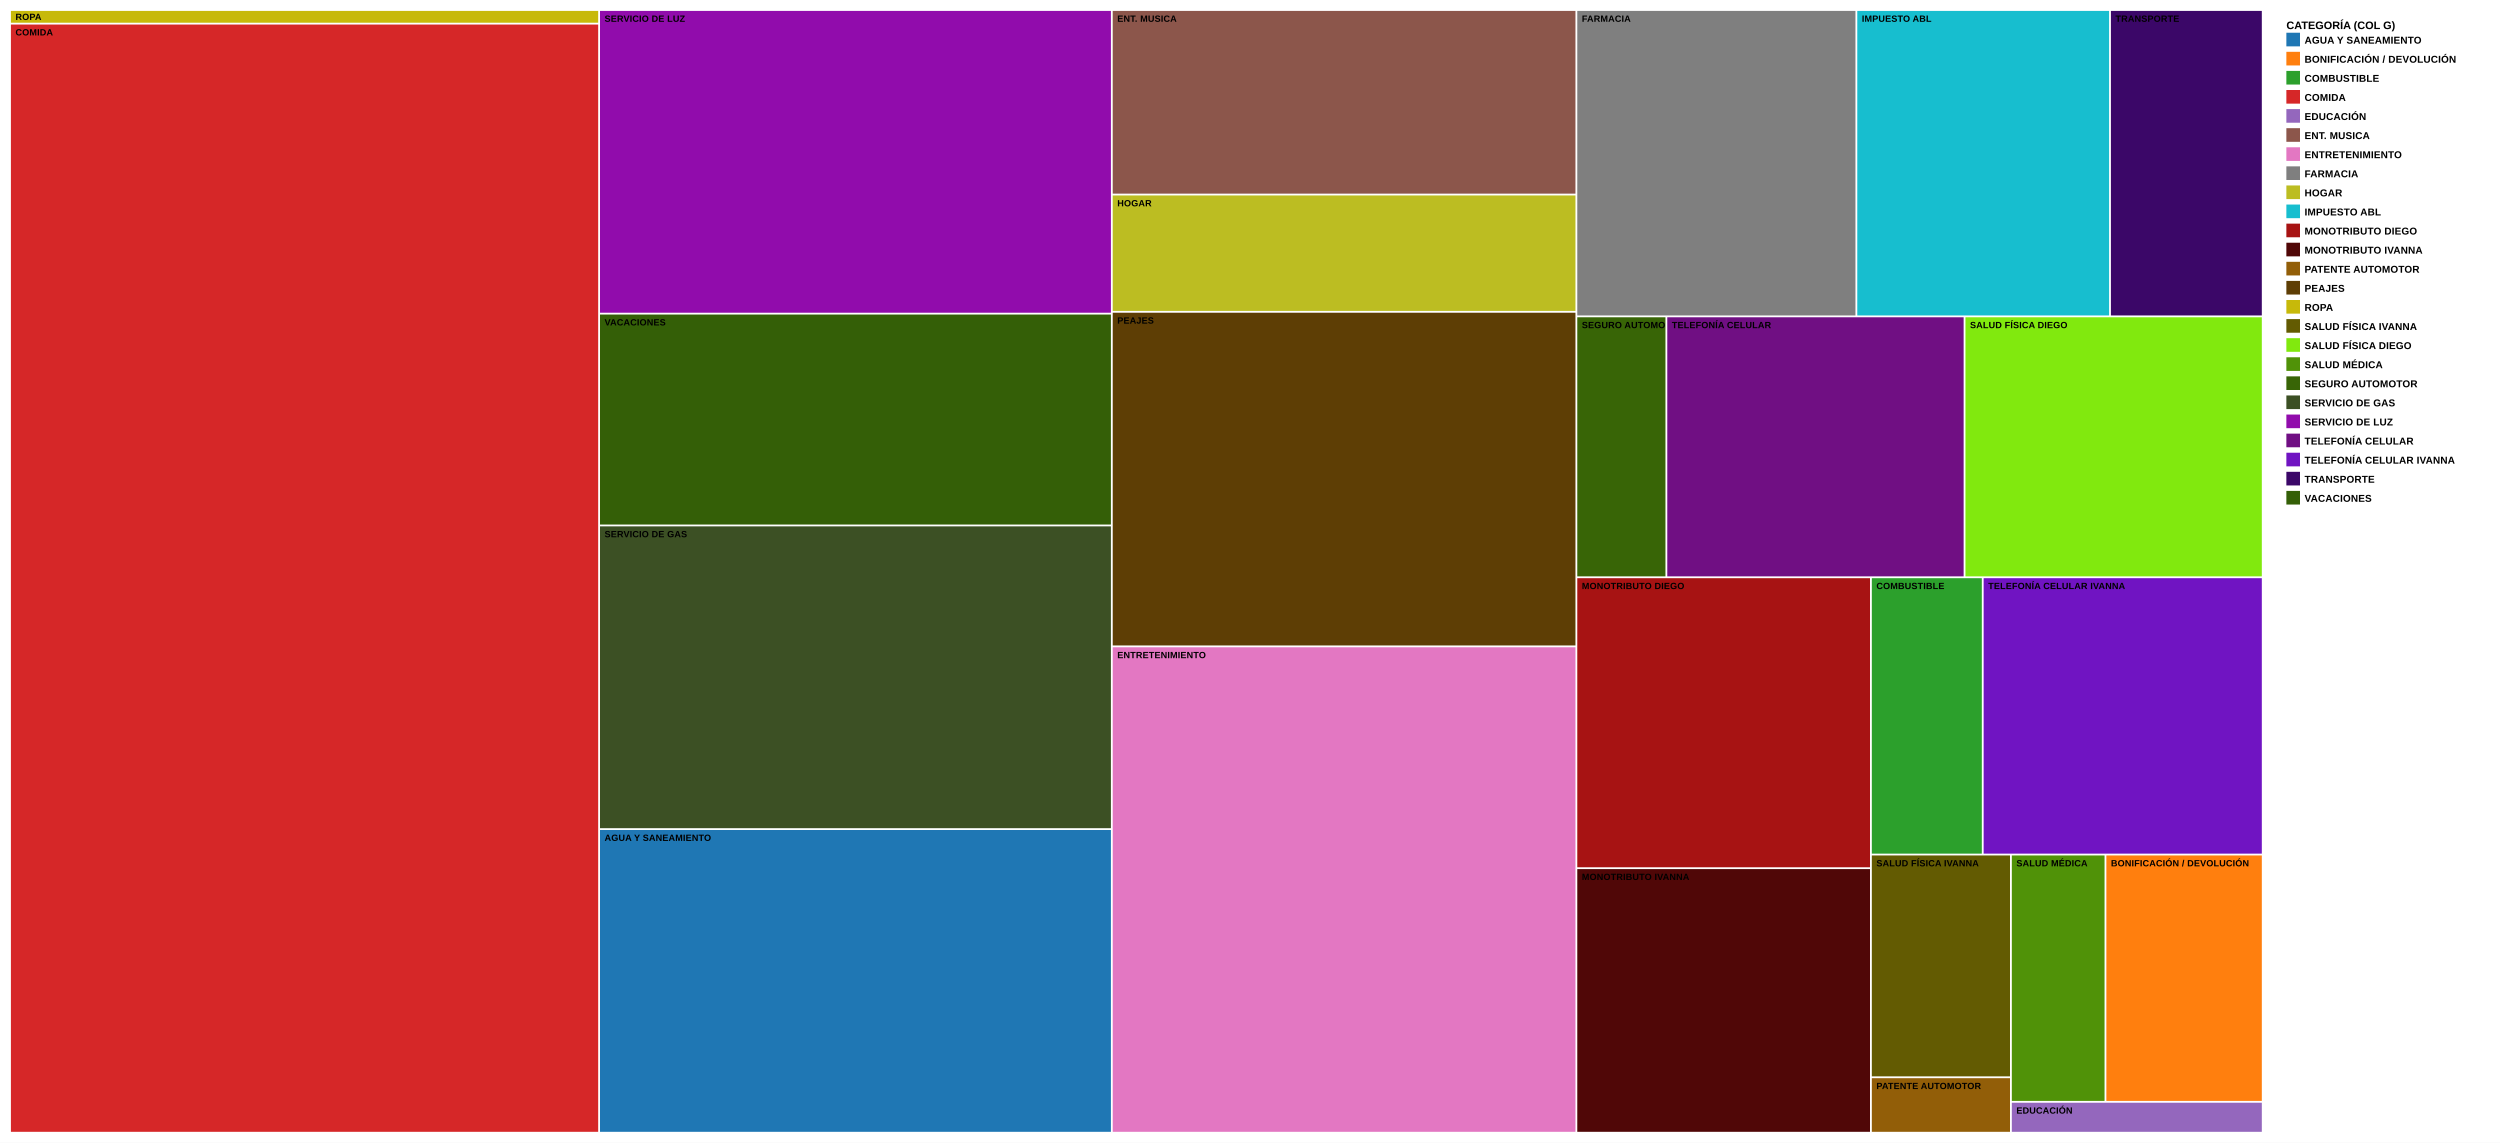
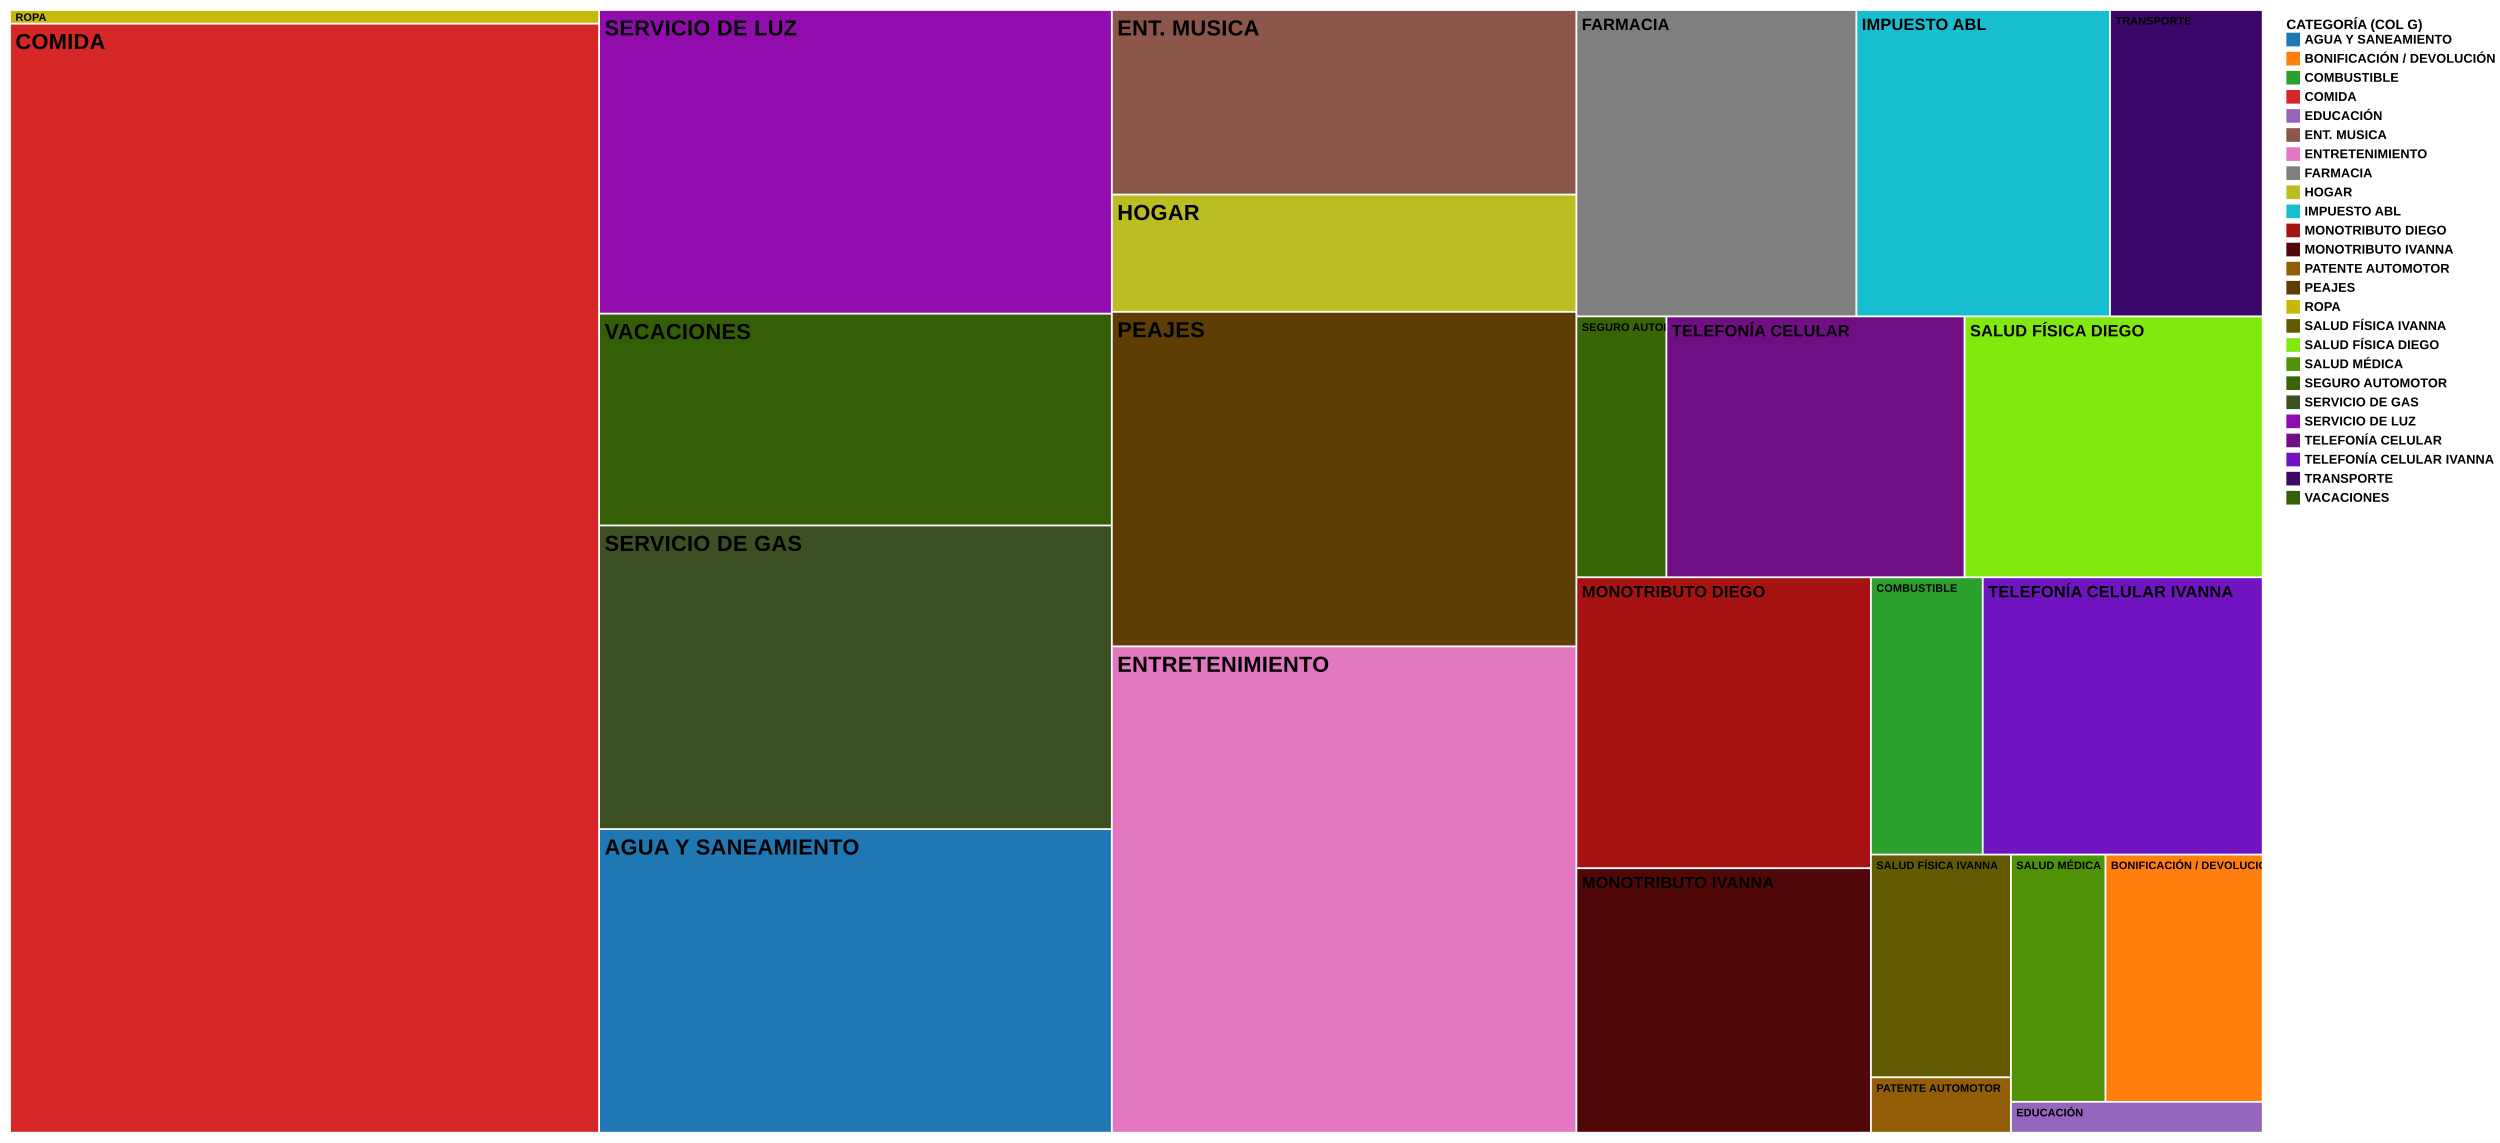
<svg xmlns="http://www.w3.org/2000/svg" width="2750" height="1257" viewBox="0 0 2750 1257">
  <style>
  .txt, .legend-label, .legend-title { font-family: Arial, sans-serif; font-weight: 700; text-transform: uppercase; }
-   .txt { font-size: 10px; letter-spacing: .15px; }
-   .legend-label { font-size: 11px; letter-spacing: .15px; }
-   .legend-title { font-size: 12px; }
+   .txt { font-size: 24px; letter-spacing: .3px; }
+   .txt-medium { font-size: 18px; letter-spacing: .2px; }
+   .txt-compact { font-size: 12px; letter-spacing: .1px; }
+   .legend-label { font-size: 14px; letter-spacing: .1px; }
+   .legend-title { font-size: 15px; }
</style>
  <rect width="2750" height="1257" fill="#fff" />
  <g transform="translate(10,10)">
    <g>
      <g transform="translate(2,2)">
        <rect id="p0" fill="#c7b90a" width="646" height="13" />
        <clipPath id="c0">
          <use href="#p0" />
        </clipPath>
-         <text class="txt" clip-path="url(#c0)" x="5" y="10">ROPA</text>
+         <text class="txt txt-compact" clip-path="url(#c0)" x="5" y="11">ROPA</text>
      </g>
      <g transform="translate(2,17)">
        <rect id="p1" fill="#d62728" width="646" height="1218" />
        <clipPath id="c1">
          <use href="#p1" />
        </clipPath>
-         <text class="txt" clip-path="url(#c1)" x="5" y="12">COMIDA</text>
+         <text class="txt" clip-path="url(#c1)" x="5" y="27">COMIDA</text>
      </g>
      <g transform="translate(650,2)">
        <rect id="p2" fill="#910cac" width="562" height="332" />
        <clipPath id="c2">
          <use href="#p2" />
        </clipPath>
-         <text class="txt" clip-path="url(#c2)" x="5" y="12">SERVICIO DE LUZ</text>
+         <text class="txt" clip-path="url(#c2)" x="5" y="27">SERVICIO DE LUZ</text>
      </g>
      <g transform="translate(650,336)">
        <rect id="p3" fill="#345f07" width="562" height="231" />
        <clipPath id="c3">
          <use href="#p3" />
        </clipPath>
-         <text class="txt" clip-path="url(#c3)" x="5" y="12">VACACIONES</text>
+         <text class="txt" clip-path="url(#c3)" x="5" y="27">VACACIONES</text>
      </g>
      <g transform="translate(650,569)">
        <rect id="p4" fill="#3c5024" width="562" height="332" />
        <clipPath id="c4">
          <use href="#p4" />
        </clipPath>
-         <text class="txt" clip-path="url(#c4)" x="5" y="12">SERVICIO DE GAS</text>
+         <text class="txt" clip-path="url(#c4)" x="5" y="27">SERVICIO DE GAS</text>
      </g>
      <g transform="translate(650,903)">
        <rect id="p5" fill="#1f77b4" width="562" height="332" />
        <clipPath id="c5">
          <use href="#p5" />
        </clipPath>
-         <text class="txt" clip-path="url(#c5)" x="5" y="12">AGUA Y SANEAMIENTO</text>
+         <text class="txt" clip-path="url(#c5)" x="5" y="27">AGUA Y SANEAMIENTO</text>
      </g>
      <g transform="translate(1214,2)">
        <rect id="p6" fill="#8c564b" width="509" height="201" />
        <clipPath id="c6">
          <use href="#p6" />
        </clipPath>
-         <text class="txt" clip-path="url(#c6)" x="5" y="12">ENT. MUSICA</text>
+         <text class="txt" clip-path="url(#c6)" x="5" y="27">ENT. MUSICA</text>
      </g>
      <g transform="translate(1214,205)">
        <rect id="p7" fill="#bcbd22" width="509" height="127" />
        <clipPath id="c7">
          <use href="#p7" />
        </clipPath>
-         <text class="txt" clip-path="url(#c7)" x="5" y="12">HOGAR</text>
+         <text class="txt" clip-path="url(#c7)" x="5" y="27">HOGAR</text>
      </g>
      <g transform="translate(1214,334)">
        <rect id="p8" fill="#5e3e05" width="509" height="366" />
        <clipPath id="c8">
          <use href="#p8" />
        </clipPath>
-         <text class="txt" clip-path="url(#c8)" x="5" y="12">PEAJES</text>
+         <text class="txt" clip-path="url(#c8)" x="5" y="27">PEAJES</text>
      </g>
      <g transform="translate(1214,702)">
        <rect id="p9" fill="#e377c2" width="509" height="533" />
        <clipPath id="c9">
          <use href="#p9" />
        </clipPath>
-         <text class="txt" clip-path="url(#c9)" x="5" y="12">ENTRETENIMIENTO</text>
+         <text class="txt" clip-path="url(#c9)" x="5" y="27">ENTRETENIMIENTO</text>
      </g>
      <g transform="translate(1725,2)">
        <rect id="p10" fill="#7f7f7f" width="306" height="335" />
        <clipPath id="c10">
          <use href="#p10" />
        </clipPath>
-         <text class="txt" clip-path="url(#c10)" x="5" y="12">FARMACIA</text>
+         <text class="txt txt-medium" clip-path="url(#c10)" x="5" y="21">FARMACIA</text>
      </g>
      <g transform="translate(2033,2)">
        <rect id="p11" fill="#17becf" width="277" height="335" />
        <clipPath id="c11">
          <use href="#p11" />
        </clipPath>
-         <text class="txt" clip-path="url(#c11)" x="5" y="12">IMPUESTO ABL</text>
+         <text class="txt txt-medium" clip-path="url(#c11)" x="5" y="21">IMPUESTO ABL</text>
      </g>
      <g transform="translate(2312,2)">
        <rect id="p12" fill="#3b0768" width="166" height="335" />
        <clipPath id="c12">
          <use href="#p12" />
        </clipPath>
-         <text class="txt" clip-path="url(#c12)" x="5" y="12">TRANSPORTE</text>
+         <text class="txt txt-compact" clip-path="url(#c12)" x="5" y="15">TRANSPORTE</text>
      </g>
      <g transform="translate(1725,339)">
        <rect id="p13" fill="#386506" width="97" height="285" />
        <clipPath id="c13">
          <use href="#p13" />
        </clipPath>
-         <text class="txt" clip-path="url(#c13)" x="5" y="12">SEGURO AUTOMOTOR</text>
+         <text class="txt txt-compact" clip-path="url(#c13)" x="5" y="15">SEGURO AUTOMOTOR</text>
      </g>
      <g transform="translate(1824,339)">
        <rect id="p14" fill="#700f83" width="326" height="285" />
        <clipPath id="c14">
          <use href="#p14" />
        </clipPath>
-         <text class="txt" clip-path="url(#c14)" x="5" y="12">TELEFONÍA CELULAR</text>
+         <text class="txt txt-medium" clip-path="url(#c14)" x="5" y="21">TELEFONÍA CELULAR</text>
      </g>
      <g transform="translate(2152,339)">
        <rect id="p15" fill="#81e90e" width="326" height="285" />
        <clipPath id="c15">
          <use href="#p15" />
        </clipPath>
-         <text class="txt" clip-path="url(#c15)" x="5" y="12">SALUD FÍSICA DIEGO</text>
+         <text class="txt txt-medium" clip-path="url(#c15)" x="5" y="21">SALUD FÍSICA DIEGO</text>
      </g>
      <g transform="translate(1725,626)">
        <rect id="p16" fill="#a71313" width="322" height="318" />
        <clipPath id="c16">
          <use href="#p16" />
        </clipPath>
-         <text class="txt" clip-path="url(#c16)" x="5" y="12">MONOTRIBUTO DIEGO</text>
+         <text class="txt txt-medium" clip-path="url(#c16)" x="5" y="21">MONOTRIBUTO DIEGO</text>
      </g>
      <g transform="translate(1725,946)">
        <rect id="p17" fill="#500707" width="322" height="289" />
        <clipPath id="c17">
          <use href="#p17" />
        </clipPath>
-         <text class="txt" clip-path="url(#c17)" x="5" y="12">MONOTRIBUTO IVANNA</text>
+         <text class="txt txt-medium" clip-path="url(#c17)" x="5" y="21">MONOTRIBUTO IVANNA</text>
      </g>
      <g transform="translate(2049,626)">
        <rect id="p18" fill="#2ca02c" width="121" height="303" />
        <clipPath id="c18">
          <use href="#p18" />
        </clipPath>
-         <text class="txt" clip-path="url(#c18)" x="5" y="12">COMBUSTIBLE</text>
+         <text class="txt txt-compact" clip-path="url(#c18)" x="5" y="15">COMBUSTIBLE</text>
      </g>
      <g transform="translate(2172,626)">
        <rect id="p19" fill="#7014c2" width="306" height="303" />
        <clipPath id="c19">
          <use href="#p19" />
        </clipPath>
-         <text class="txt" clip-path="url(#c19)" x="5" y="12">TELEFONÍA CELULAR IVANNA</text>
+         <text class="txt txt-medium" clip-path="url(#c19)" x="5" y="21">TELEFONÍA CELULAR IVANNA</text>
      </g>
      <g transform="translate(2049,931)">
        <rect id="p20" fill="#635b02" width="152" height="243" />
        <clipPath id="c20">
          <use href="#p20" />
        </clipPath>
-         <text class="txt" clip-path="url(#c20)" x="5" y="12">SALUD FÍSICA IVANNA</text>
+         <text class="txt txt-compact" clip-path="url(#c20)" x="5" y="15">SALUD FÍSICA IVANNA</text>
      </g>
      <g transform="translate(2049,1176)">
        <rect id="p21" fill="#925e08" width="152" height="59" />
        <clipPath id="c21">
          <use href="#p21" />
        </clipPath>
-         <text class="txt" clip-path="url(#c21)" x="5" y="12">PATENTE AUTOMOTOR</text>
+         <text class="txt txt-compact" clip-path="url(#c21)" x="5" y="15">PATENTE AUTOMOTOR</text>
      </g>
      <g transform="translate(2203,931)">
        <rect id="p22" fill="#509208" width="102" height="270" />
        <clipPath id="c22">
          <use href="#p22" />
        </clipPath>
-         <text class="txt" clip-path="url(#c22)" x="5" y="12">SALUD MÉDICA</text>
+         <text class="txt txt-compact" clip-path="url(#c22)" x="5" y="15">SALUD MÉDICA</text>
      </g>
      <g transform="translate(2307,931)">
        <rect id="p23" fill="#ff7f0e" width="171" height="270" />
        <clipPath id="c23">
          <use href="#p23" />
        </clipPath>
-         <text class="txt" clip-path="url(#c23)" x="5" y="12">BONIFICACIÓN / DEVOLUCIÓN</text>
+         <text class="txt txt-compact" clip-path="url(#c23)" x="5" y="15">BONIFICACIÓN / DEVOLUCIÓN</text>
      </g>
      <g transform="translate(2203,1203)">
        <rect id="p24" fill="#9467bd" width="275" height="32" />
        <clipPath id="c24">
          <use href="#p24" />
        </clipPath>
-         <text class="txt" clip-path="url(#c24)" x="5" y="12">EDUCACIÓN</text>
+         <text class="txt txt-compact" clip-path="url(#c24)" x="5" y="15">EDUCACIÓN</text>
      </g>
    </g>
    <g id="legend" transform="translate(2500,10)">
      <g transform="translate(5,0)">
        <g transform="translate(0,16)">
          <g transform="translate(0,0)">
            <rect width="15" height="15" fill="#1f77b4" />
            <text class="legend-label" x="20" y="12">AGUA Y SANEAMIENTO</text>
          </g>
          <g transform="translate(0,21)">
            <rect width="15" height="15" fill="#ff7f0e" />
            <text class="legend-label" x="20" y="12">BONIFICACIÓN / DEVOLUCIÓN</text>
          </g>
          <g transform="translate(0,42)">
            <rect width="15" height="15" fill="#2ca02c" />
            <text class="legend-label" x="20" y="12">COMBUSTIBLE</text>
          </g>
          <g transform="translate(0,63)">
            <rect width="15" height="15" fill="#d62728" />
            <text class="legend-label" x="20" y="12">COMIDA</text>
          </g>
          <g transform="translate(0,84)">
            <rect width="15" height="15" fill="#9467bd" />
            <text class="legend-label" x="20" y="12">EDUCACIÓN</text>
          </g>
          <g transform="translate(0,105)">
            <rect width="15" height="15" fill="#8c564b" />
            <text class="legend-label" x="20" y="12">ENT. MUSICA</text>
          </g>
          <g transform="translate(0,126)">
            <rect width="15" height="15" fill="#e377c2" />
            <text class="legend-label" x="20" y="12">ENTRETENIMIENTO</text>
          </g>
          <g transform="translate(0,147)">
            <rect width="15" height="15" fill="#7f7f7f" />
            <text class="legend-label" x="20" y="12">FARMACIA</text>
          </g>
          <g transform="translate(0,168)">
            <rect width="15" height="15" fill="#bcbd22" />
            <text class="legend-label" x="20" y="12">HOGAR</text>
          </g>
          <g transform="translate(0,189)">
            <rect width="15" height="15" fill="#17becf" />
            <text class="legend-label" x="20" y="12">IMPUESTO ABL</text>
          </g>
          <g transform="translate(0,210)">
            <rect width="15" height="15" fill="#a71313" />
            <text class="legend-label" x="20" y="12">MONOTRIBUTO DIEGO</text>
          </g>
          <g transform="translate(0,231)">
            <rect width="15" height="15" fill="#500707" />
            <text class="legend-label" x="20" y="12">MONOTRIBUTO IVANNA</text>
          </g>
          <g transform="translate(0,252)">
            <rect width="15" height="15" fill="#925e08" />
            <text class="legend-label" x="20" y="12">PATENTE AUTOMOTOR</text>
          </g>
          <g transform="translate(0,273)">
            <rect width="15" height="15" fill="#5e3e05" />
            <text class="legend-label" x="20" y="12">PEAJES</text>
          </g>
          <g transform="translate(0,294)">
            <rect width="15" height="15" fill="#c7b90a" />
            <text class="legend-label" x="20" y="12">ROPA</text>
          </g>
          <g transform="translate(0,315)">
            <rect width="15" height="15" fill="#635b02" />
            <text class="legend-label" x="20" y="12">SALUD FÍSICA IVANNA</text>
          </g>
          <g transform="translate(0,336)">
            <rect width="15" height="15" fill="#81e90e" />
            <text class="legend-label" x="20" y="12">SALUD FÍSICA DIEGO</text>
          </g>
          <g transform="translate(0,357)">
            <rect width="15" height="15" fill="#509208" />
            <text class="legend-label" x="20" y="12">SALUD MÉDICA</text>
          </g>
          <g transform="translate(0,378)">
            <rect width="15" height="15" fill="#386506" />
            <text class="legend-label" x="20" y="12">SEGURO AUTOMOTOR</text>
          </g>
          <g transform="translate(0,399)">
            <rect width="15" height="15" fill="#3c5024" />
            <text class="legend-label" x="20" y="12">SERVICIO DE GAS</text>
          </g>
          <g transform="translate(0,420)">
            <rect width="15" height="15" fill="#910cac" />
            <text class="legend-label" x="20" y="12">SERVICIO DE LUZ</text>
          </g>
          <g transform="translate(0,441)">
            <rect width="15" height="15" fill="#700f83" />
            <text class="legend-label" x="20" y="12">TELEFONÍA CELULAR</text>
          </g>
          <g transform="translate(0,462)">
            <rect width="15" height="15" fill="#7014c2" />
            <text class="legend-label" x="20" y="12">TELEFONÍA CELULAR IVANNA</text>
          </g>
          <g transform="translate(0,483)">
            <rect width="15" height="15" fill="#3b0768" />
            <text class="legend-label" x="20" y="12">TRANSPORTE</text>
          </g>
          <g transform="translate(0,504)">
            <rect width="15" height="15" fill="#345f07" />
            <text class="legend-label" x="20" y="12">VACACIONES</text>
          </g>
        </g>
        <text class="legend-title" y="12">CATEGORÍA (COL G)</text>
      </g>
    </g>
  </g>
</svg>
